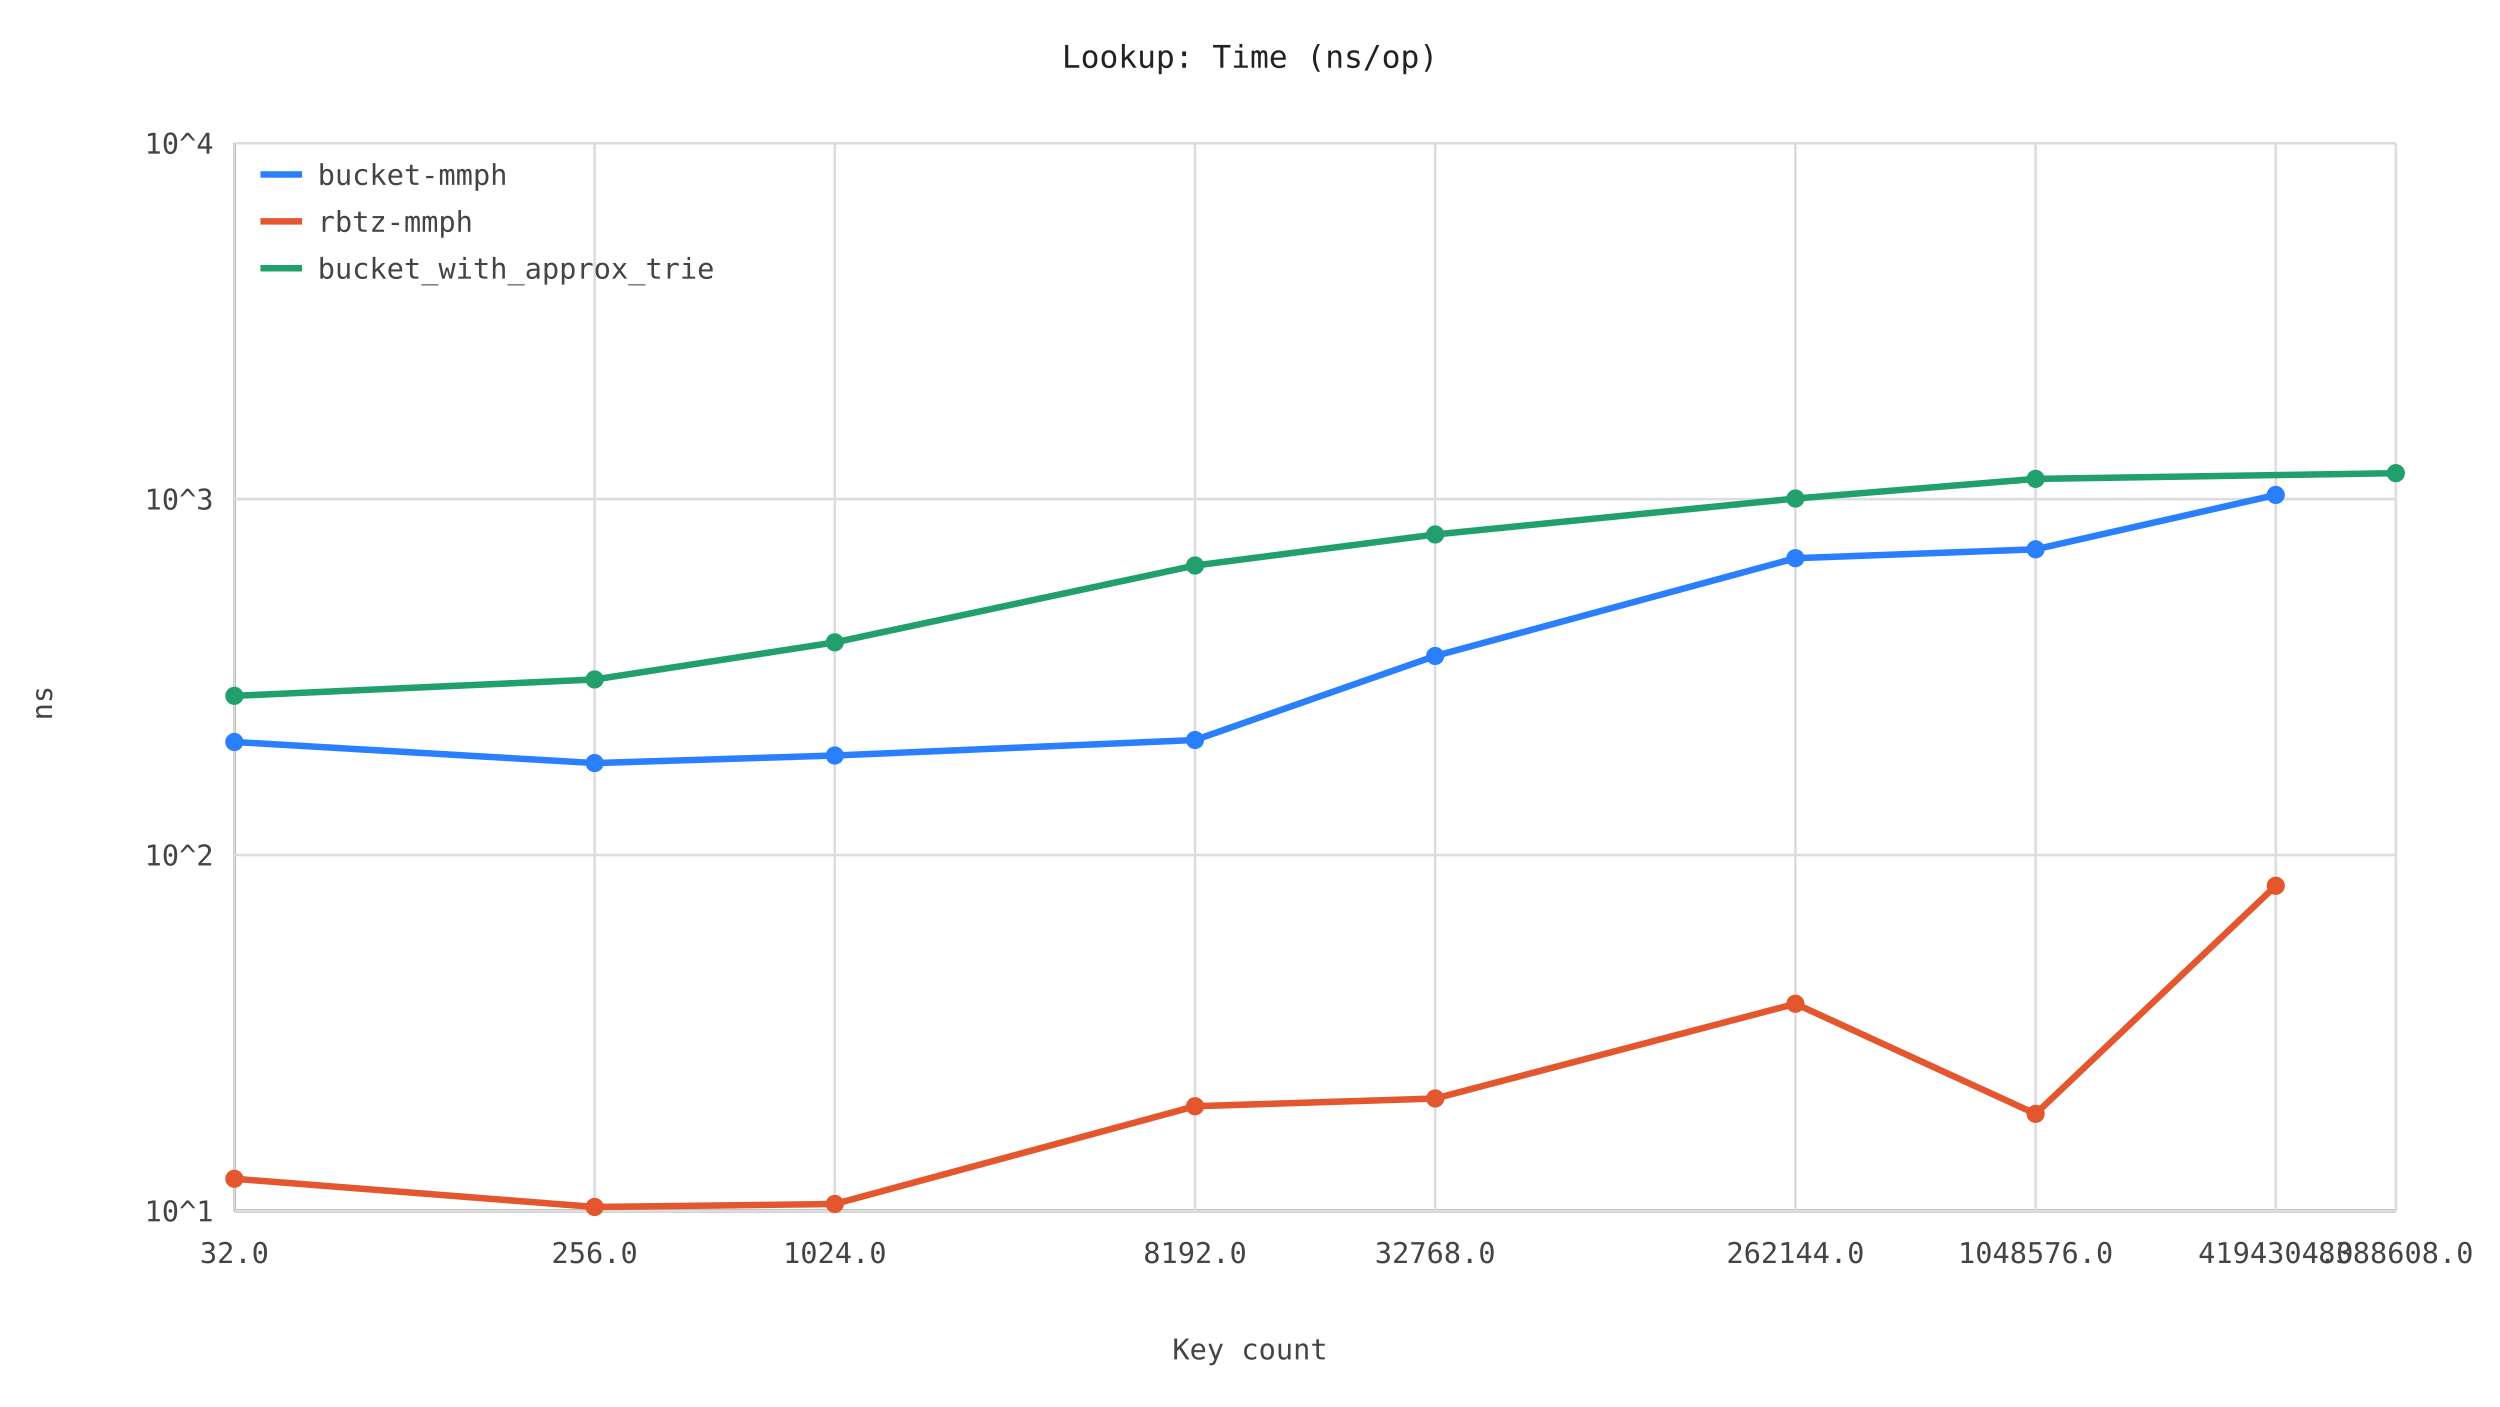
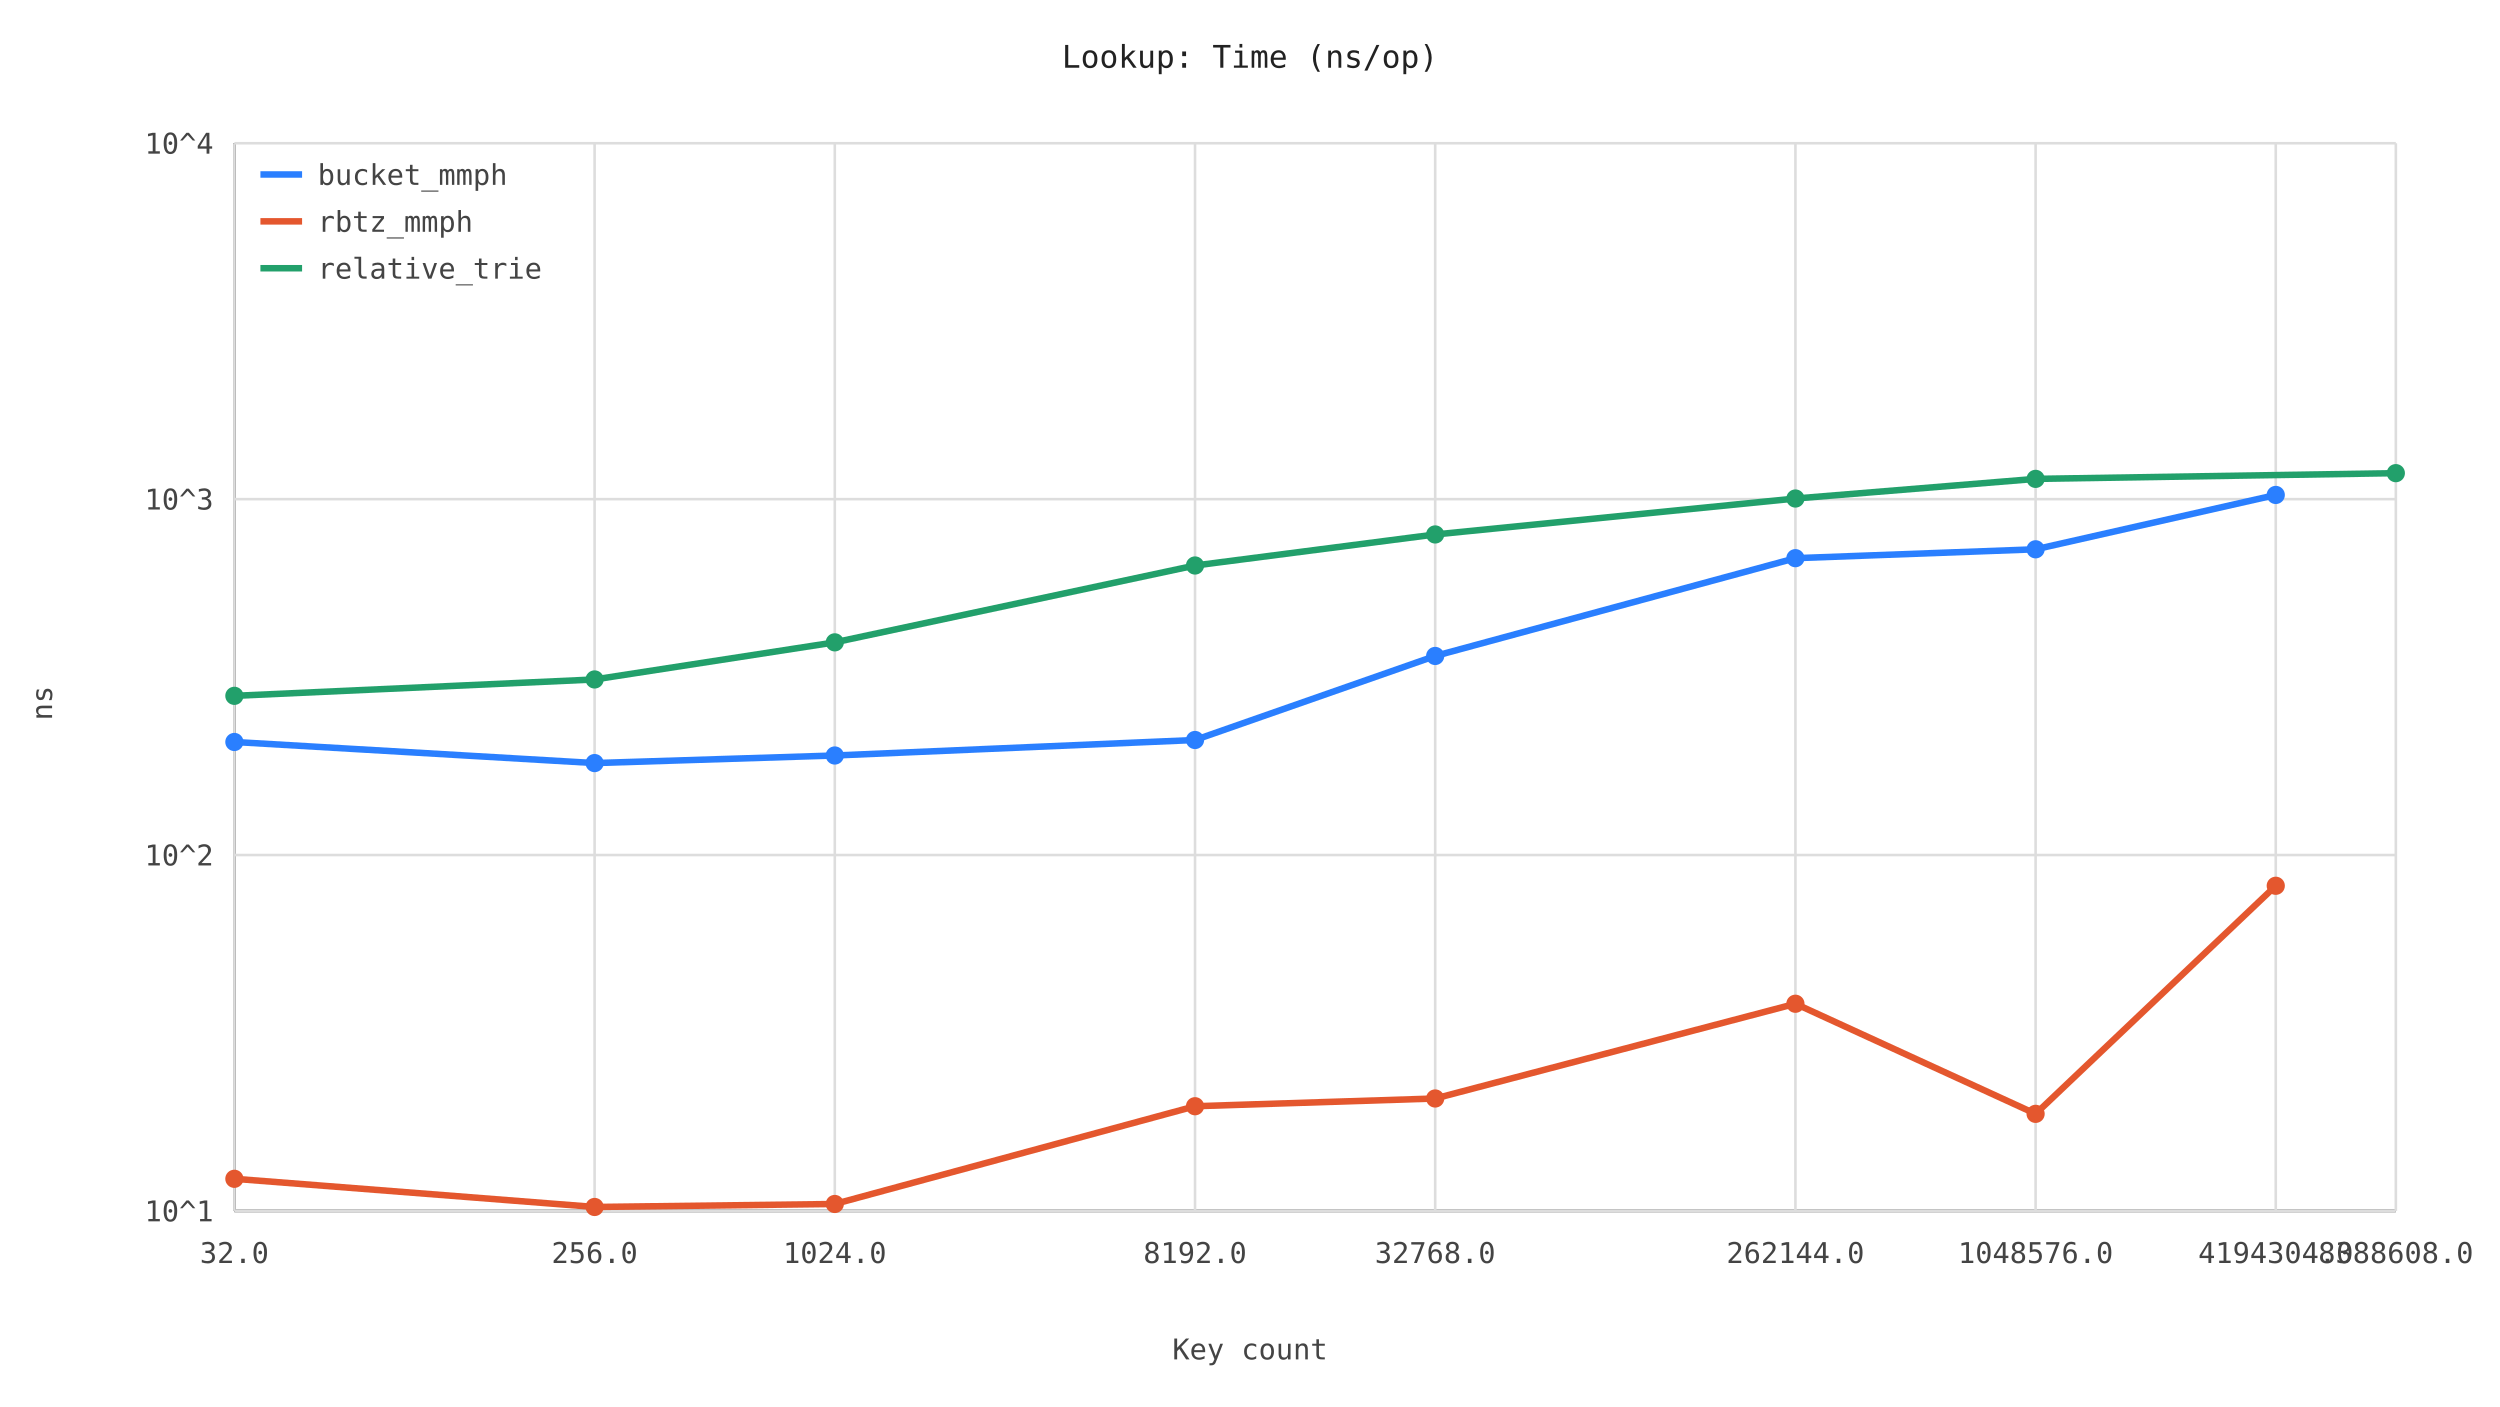
<svg xmlns="http://www.w3.org/2000/svg" width="960.0" height="540.0" viewBox="0 0 960.0 540.0">
  <style>text{font-family:Menlo,Monaco,monospace;font-size:12px;fill:#222} .axis{stroke:#333;stroke-width:1} .grid{stroke:#ddd;stroke-width:1} .label{font-size:11px;fill:#444}</style>
  <text x="480.0" y="26" text-anchor="middle">Lookup: Time (ns/op)</text>
  <line class="axis" x1="90.0" y1="465.0" x2="920.0" y2="465.0" />
  <line class="axis" x1="90.0" y1="55.0" x2="90.0" y2="465.0" />
  <line class="grid" x1="90.0" y1="465.00" x2="920.0" y2="465.00" />
  <text class="label" x="82.0" y="469.00" text-anchor="end">10^1</text>
  <line class="grid" x1="90.0" y1="328.33" x2="920.0" y2="328.33" />
  <text class="label" x="82.0" y="332.33" text-anchor="end">10^2</text>
  <line class="grid" x1="90.0" y1="191.67" x2="920.0" y2="191.67" />
  <text class="label" x="82.0" y="195.67" text-anchor="end">10^3</text>
  <line class="grid" x1="90.0" y1="55.00" x2="920.0" y2="55.00" />
  <text class="label" x="82.0" y="59.00" text-anchor="end">10^4</text>
  <line class="grid" x1="90.00" y1="55.0" x2="90.00" y2="465.0" />
  <text class="label" x="90.00" y="485.0" text-anchor="middle">32.0</text>
  <line class="grid" x1="228.33" y1="55.0" x2="228.33" y2="465.0" />
  <text class="label" x="228.33" y="485.0" text-anchor="middle">256.0</text>
  <line class="grid" x1="320.56" y1="55.0" x2="320.56" y2="465.0" />
  <text class="label" x="320.56" y="485.0" text-anchor="middle">1024.0</text>
  <line class="grid" x1="458.89" y1="55.0" x2="458.89" y2="465.0" />
  <text class="label" x="458.89" y="485.0" text-anchor="middle">8192.0</text>
  <line class="grid" x1="551.11" y1="55.0" x2="551.11" y2="465.0" />
  <text class="label" x="551.11" y="485.0" text-anchor="middle">32768.0</text>
  <line class="grid" x1="689.44" y1="55.0" x2="689.44" y2="465.0" />
  <text class="label" x="689.44" y="485.0" text-anchor="middle">262144.0</text>
  <line class="grid" x1="781.67" y1="55.0" x2="781.67" y2="465.0" />
  <text class="label" x="781.67" y="485.0" text-anchor="middle">1048576.0</text>
  <line class="grid" x1="873.89" y1="55.0" x2="873.89" y2="465.0" />
  <text class="label" x="873.89" y="485.0" text-anchor="middle">4194304.0</text>
  <line class="grid" x1="920.00" y1="55.0" x2="920.00" y2="465.0" />
  <text class="label" x="920.00" y="485.0" text-anchor="middle">8388608.0</text>
  <polyline fill="none" stroke="#2a7fff" stroke-width="2.5" points="90.00,284.92 228.33,293.02 320.56,290.11 458.89,284.16 551.11,251.89 689.44,214.34 781.67,210.93 873.89,190.06" />
  <circle cx="90.00" cy="284.92" r="3.5" fill="#2a7fff" />
  <circle cx="228.33" cy="293.02" r="3.5" fill="#2a7fff" />
  <circle cx="320.56" cy="290.11" r="3.5" fill="#2a7fff" />
  <circle cx="458.89" cy="284.16" r="3.5" fill="#2a7fff" />
  <circle cx="551.11" cy="251.89" r="3.5" fill="#2a7fff" />
  <circle cx="689.44" cy="214.34" r="3.5" fill="#2a7fff" />
  <circle cx="781.67" cy="210.93" r="3.5" fill="#2a7fff" />
  <circle cx="873.89" cy="190.06" r="3.5" fill="#2a7fff" />
  <line x1="100.0" y1="67.0" x2="116.0" y2="67.0" stroke="#2a7fff" stroke-width="2.5" />
-   <text class="label" x="122.0" y="71.0">bucket-mmph</text>
+   <text class="label" x="122.0" y="71.0">bucket_mmph</text>
  <polyline fill="none" stroke="#e4572e" stroke-width="2.5" points="90.00,452.66 228.33,463.48 320.56,462.33 458.89,424.79 551.11,421.82 689.44,385.44 781.67,427.72 873.89,340.14" />
  <circle cx="90.00" cy="452.66" r="3.5" fill="#e4572e" />
  <circle cx="228.33" cy="463.48" r="3.5" fill="#e4572e" />
  <circle cx="320.56" cy="462.33" r="3.5" fill="#e4572e" />
  <circle cx="458.89" cy="424.79" r="3.5" fill="#e4572e" />
  <circle cx="551.11" cy="421.82" r="3.5" fill="#e4572e" />
  <circle cx="689.44" cy="385.44" r="3.5" fill="#e4572e" />
  <circle cx="781.67" cy="427.72" r="3.5" fill="#e4572e" />
  <circle cx="873.89" cy="340.14" r="3.5" fill="#e4572e" />
  <line x1="100.0" y1="85.0" x2="116.0" y2="85.0" stroke="#e4572e" stroke-width="2.5" />
-   <text class="label" x="122.0" y="89.0">rbtz-mmph</text>
+   <text class="label" x="122.0" y="89.0">rbtz_mmph</text>
  <polyline fill="none" stroke="#22a06b" stroke-width="2.5" points="90.00,267.20 228.33,260.91 320.56,246.66 458.89,217.15 551.11,205.23 689.44,191.43 781.67,183.89 920.00,181.69" />
  <circle cx="90.00" cy="267.20" r="3.5" fill="#22a06b" />
  <circle cx="228.33" cy="260.91" r="3.5" fill="#22a06b" />
  <circle cx="320.56" cy="246.66" r="3.5" fill="#22a06b" />
  <circle cx="458.89" cy="217.15" r="3.5" fill="#22a06b" />
  <circle cx="551.11" cy="205.23" r="3.5" fill="#22a06b" />
  <circle cx="689.44" cy="191.43" r="3.5" fill="#22a06b" />
  <circle cx="781.67" cy="183.89" r="3.5" fill="#22a06b" />
  <circle cx="920.00" cy="181.69" r="3.5" fill="#22a06b" />
  <line x1="100.0" y1="103.0" x2="116.0" y2="103.0" stroke="#22a06b" stroke-width="2.5" />
-   <text class="label" x="122.0" y="107.0">bucket_with_approx_trie</text>
+   <text class="label" x="122.0" y="107.0">relative_trie</text>
  <text class="label" x="480.0" y="522.0" text-anchor="middle">Key count</text>
  <text class="label" transform="translate(20,270.0) rotate(-90)" text-anchor="middle">ns</text>
</svg>
